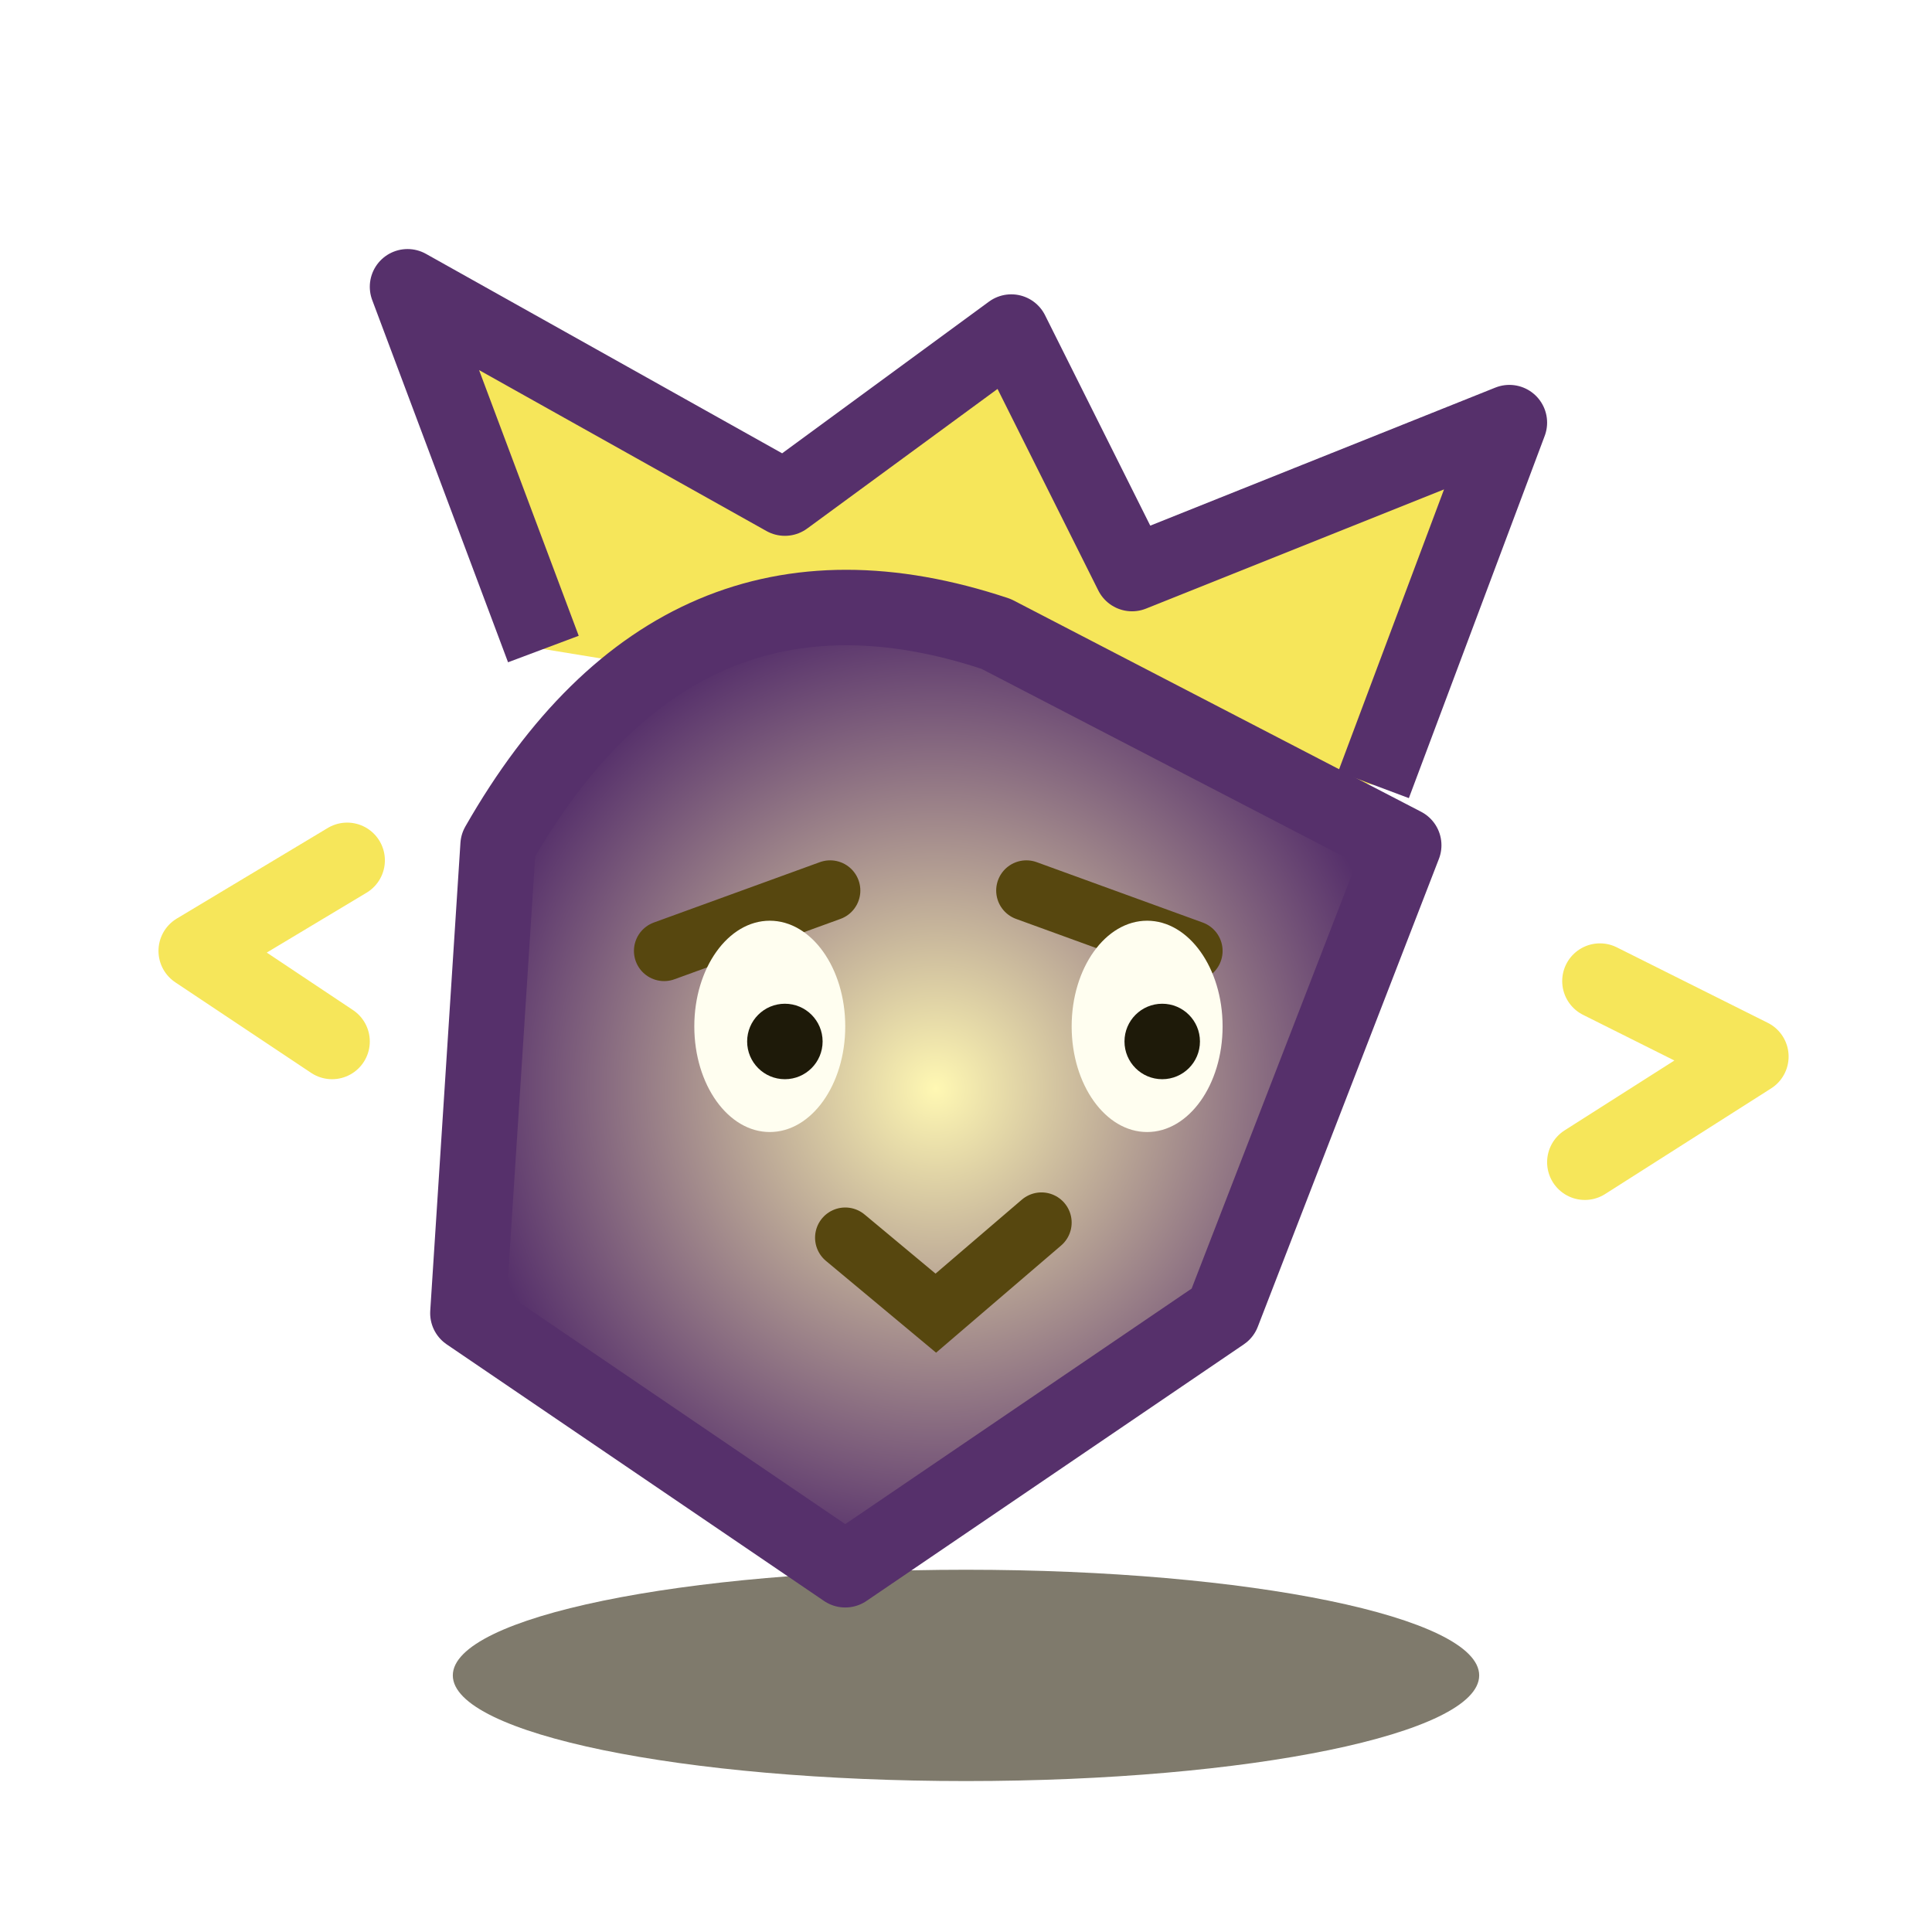
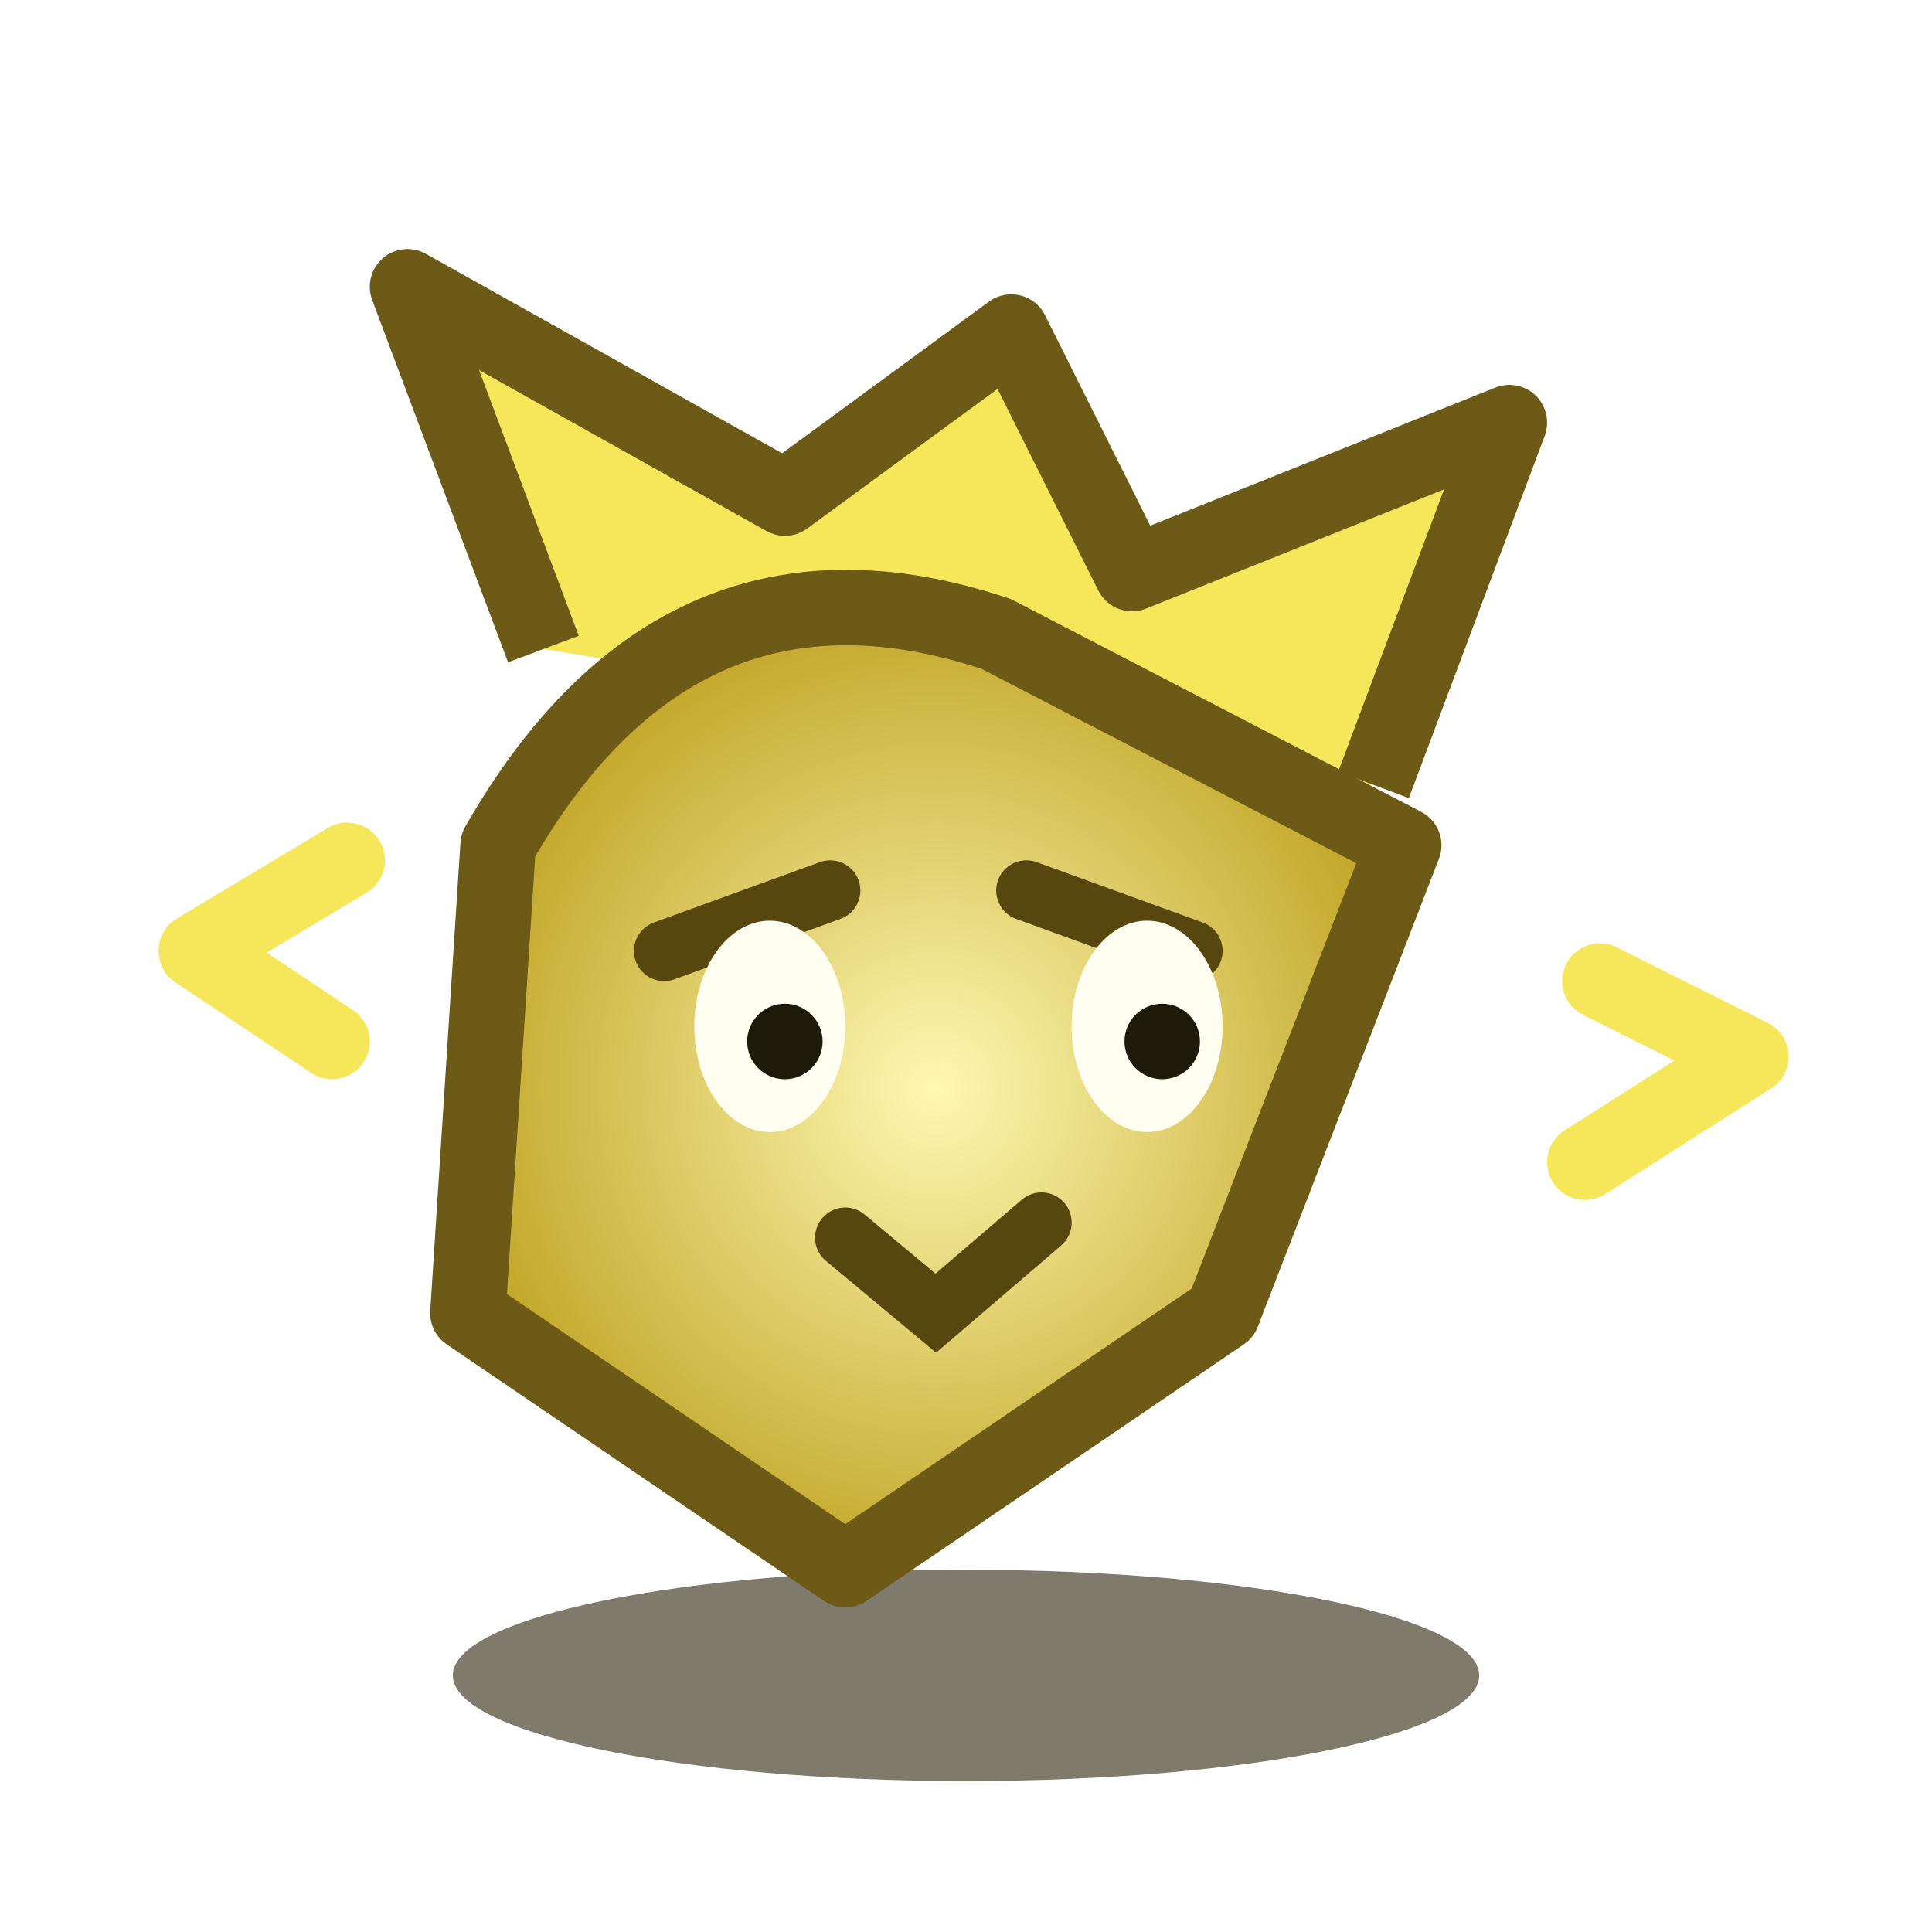
<svg xmlns="http://www.w3.org/2000/svg" viewBox="0 0 128 128" role="img" aria-labelledby="title">
  <defs>
    <radialGradient id="spark">
      <stop stop-color="#fff8b3" />
-       <stop offset="1" stop-color="#56306b" />
+       <stop offset="1" stop-color="#c3a92c" />
    </radialGradient>
  </defs>
  <ellipse cx="64" cy="111" rx="34" ry="7" fill="#29220a" opacity=".6" />
-   <path d="M36 43 27 19 52 33 67 22 75 38 100 28 91 52" fill="#f6e65a" stroke="#56306b" stroke-width="5" stroke-linejoin="round" />
-   <path d="M33 56Q45 35 66 42l27 14-12 31-25 17-25-17Z" fill="url(#spark)" stroke="#56306b" stroke-width="5" stroke-linejoin="round" />
+   <path d="M36 43 27 19 52 33 67 22 75 38 100 28 91 52" fill="#f6e65a" stroke="#6c5a16" stroke-width="5" stroke-linejoin="round" />
+   <path d="M33 56Q45 35 66 42l27 14-12 31-25 17-25-17Z" fill="url(#spark)" stroke="#6c5a16" stroke-width="5" stroke-linejoin="round" />
  <path d="M44 63 55 59m13 0 11 4" stroke="#57470f" stroke-width="4" stroke-linecap="round" />
  <ellipse cx="51" cy="68" rx="5" ry="7" fill="#fffef0" />
  <ellipse cx="76" cy="68" rx="5" ry="7" fill="#fffef0" />
  <circle cx="52" cy="69" r="2.5" fill="#1e1a09" />
  <circle cx="77" cy="69" r="2.5" fill="#1e1a09" />
  <path d="M56 82 62 87 69 81" fill="none" stroke="#57470f" stroke-width="4" stroke-linecap="round" />
  <path d="M22 69 13 63 23 57M105 77l11-7-10-5" fill="none" stroke="#f6e65a" stroke-width="5" stroke-linecap="round" stroke-linejoin="round" />
</svg>
